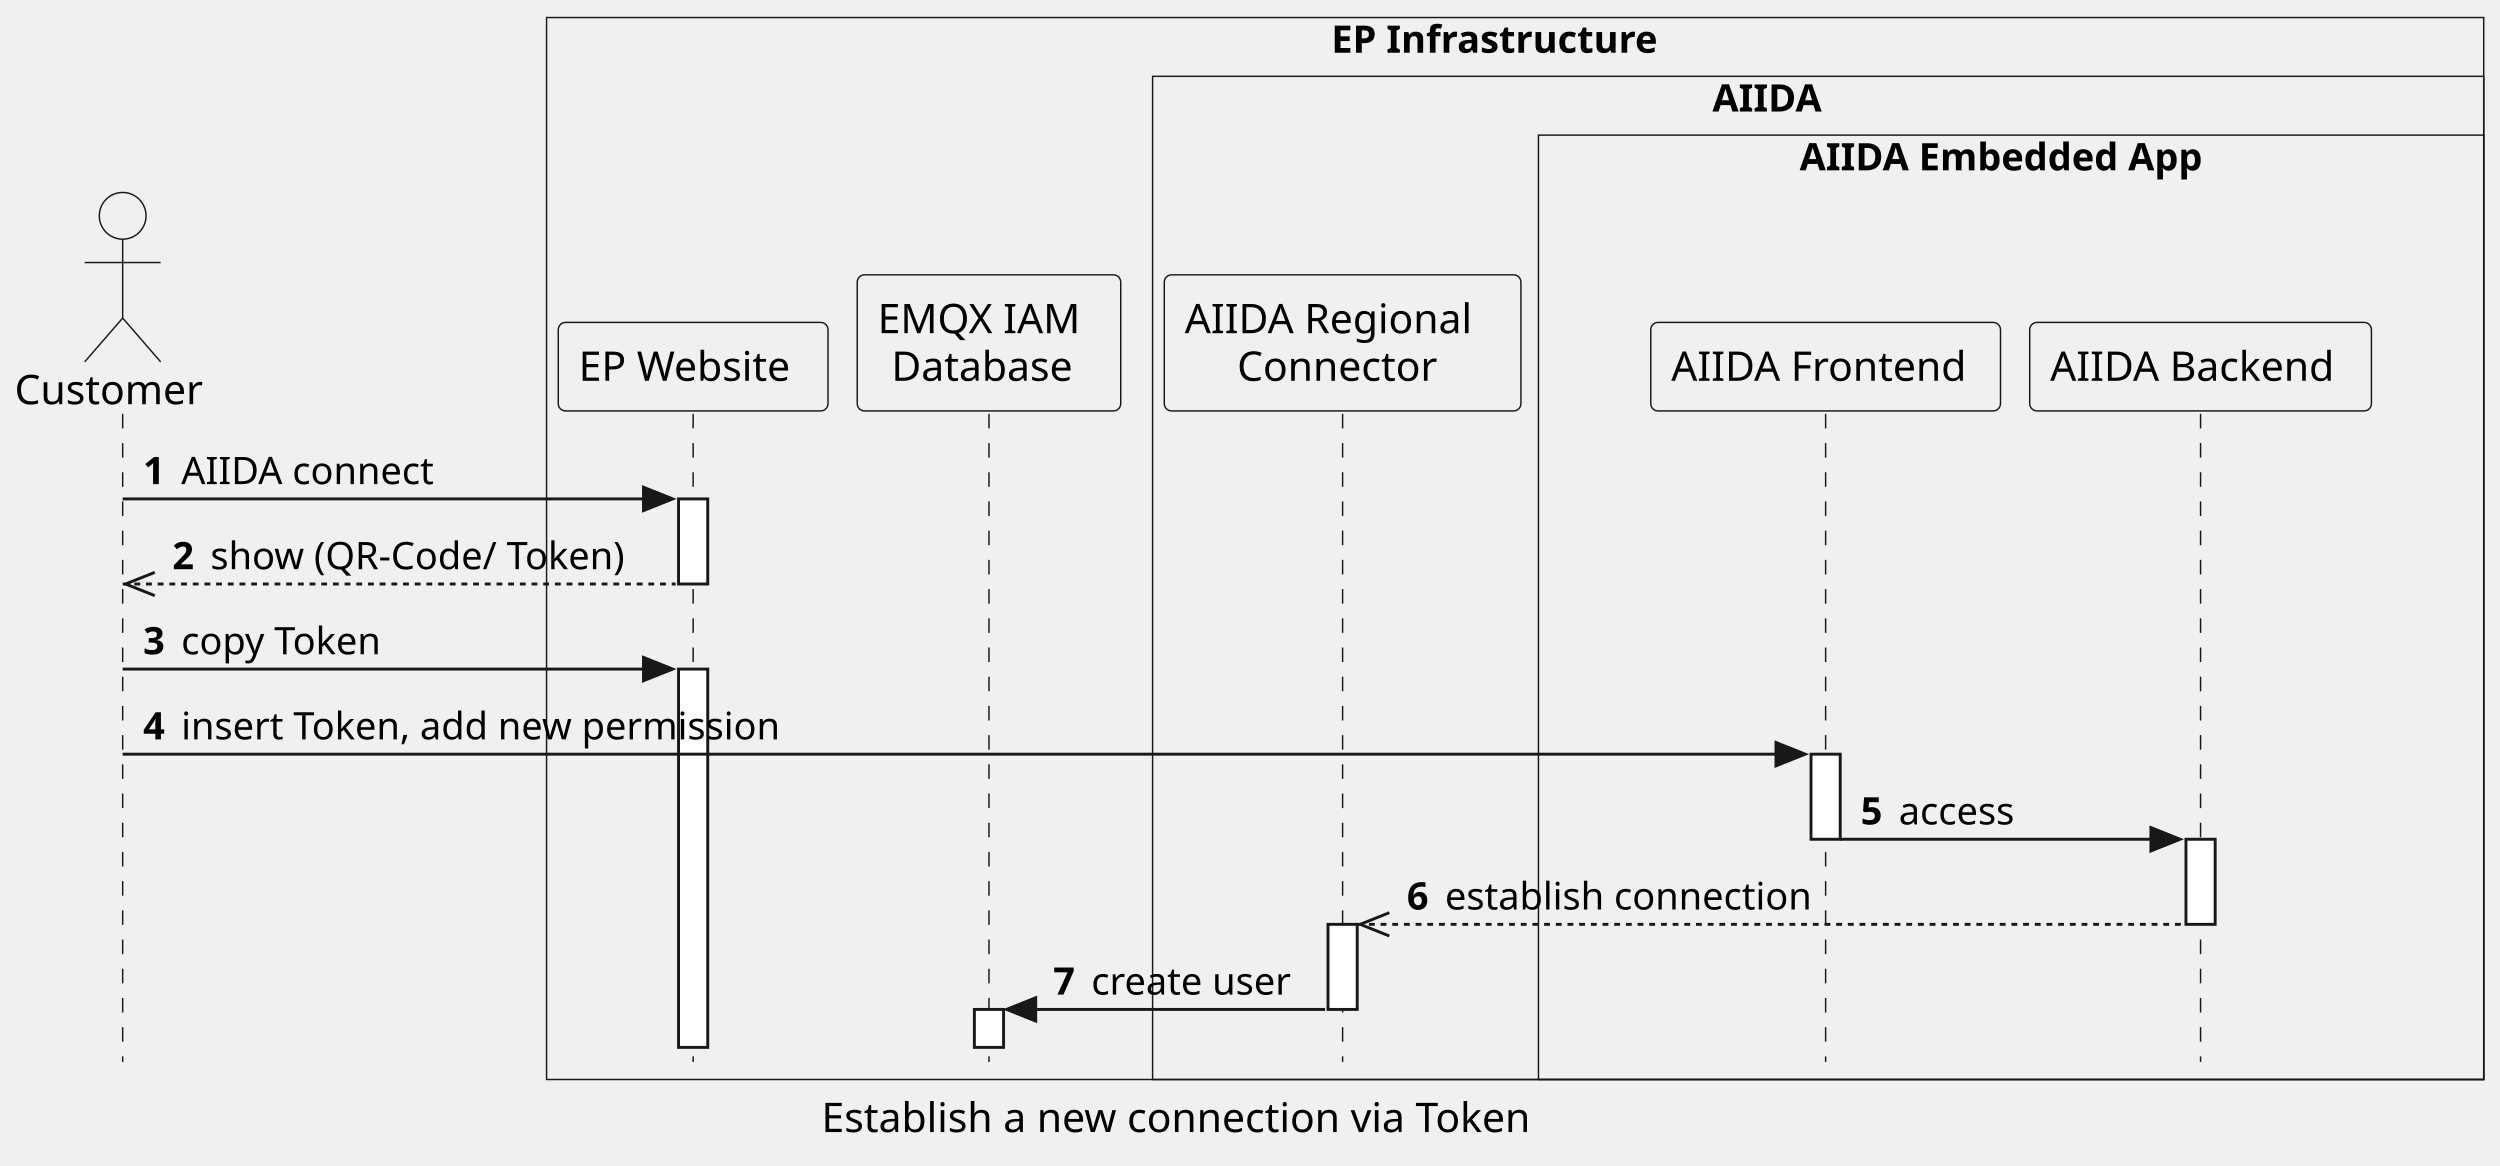
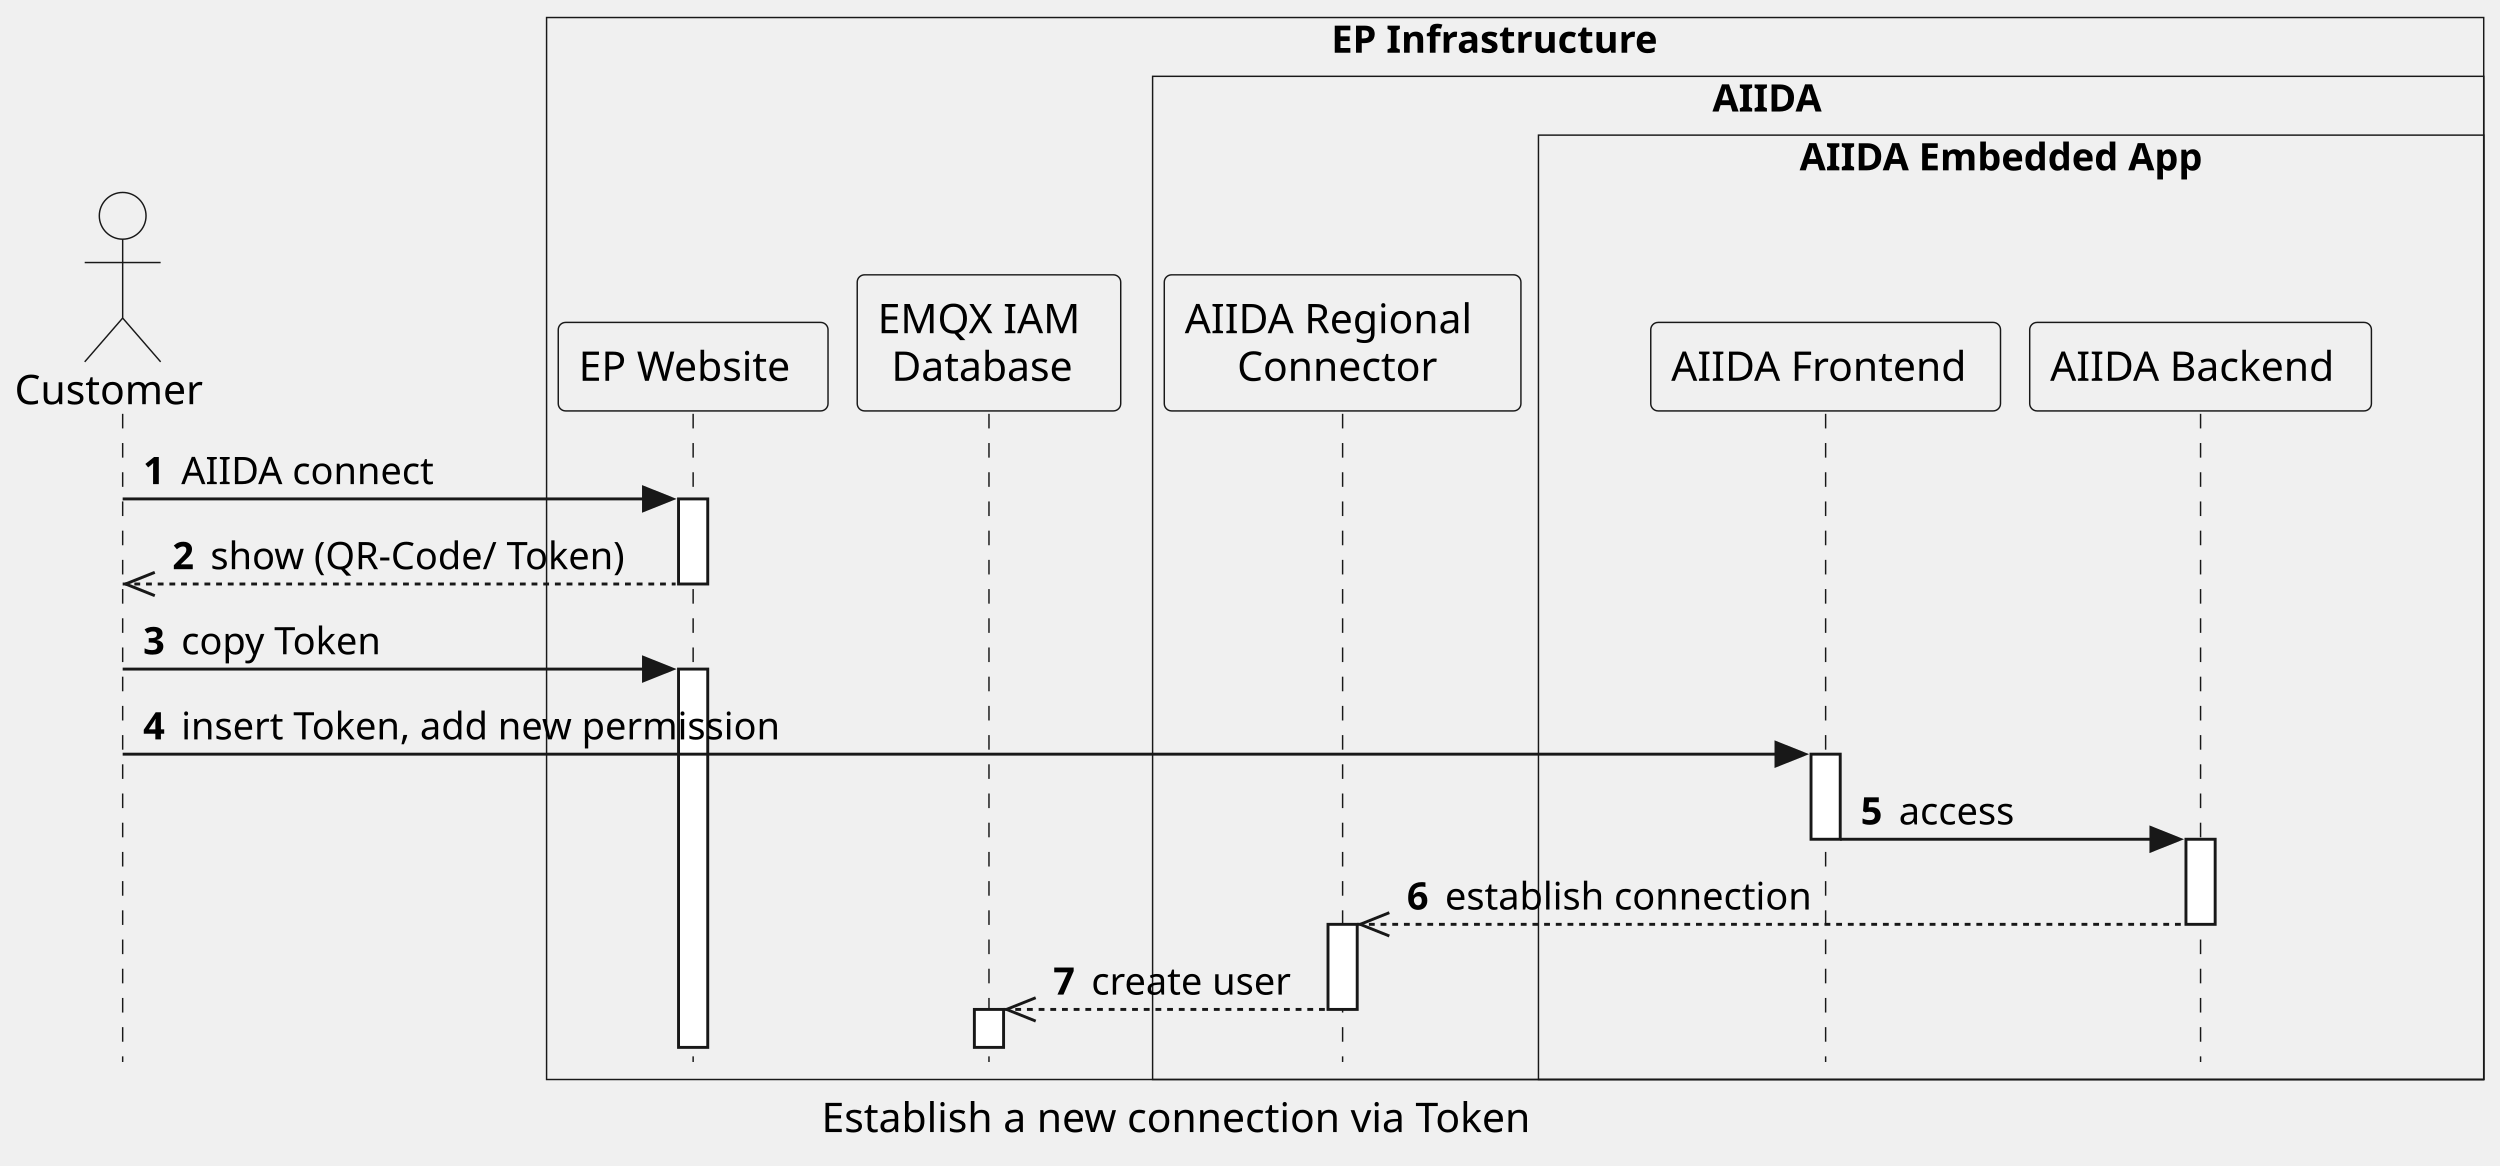
<svg xmlns="http://www.w3.org/2000/svg" contentStyleType="text/css" height="399px" preserveAspectRatio="none" style="width:856px;height:399px;background:#FFFFFF;" version="1.1" viewBox="0 0 856 399" width="856px" zoomAndPan="magnify">
  <defs />
  <g>
    <rect fill="none" height="363.625" style="stroke:#181818;stroke-width:0.5;" width="663.277" x="187.147" y="6" />
    <text fill="#000000" font-family="sans-serif" font-size="13" font-weight="bold" lengthAdjust="spacing" textLength="125.887" x="455.842" y="18.067">EP Infrastructure</text>
    <rect fill="none" height="343.492" style="stroke:#181818;stroke-width:0.5;" width="455.773" x="394.65" y="26.133" />
    <text fill="#000000" font-family="sans-serif" font-size="13" font-weight="bold" lengthAdjust="spacing" textLength="40.587" x="586.33" y="38.2">AIIDA</text>
    <rect fill="none" height="323.359" style="stroke:#181818;stroke-width:0.5;" width="323.656" x="526.768" y="46.266" />
    <text fill="#000000" font-family="sans-serif" font-size="13" font-weight="bold" lengthAdjust="spacing" textLength="155.594" x="616.182" y="58.333">AIIDA Embedded App</text>
    <line style="stroke:#181818;stroke-width:0.5;stroke-dasharray:5.0,5.0;" x1="42.002" x2="42.002" y1="141.695" y2="363.625" />
    <line style="stroke:#181818;stroke-width:0.5;stroke-dasharray:5.0,5.0;" x1="237.331" x2="237.331" y1="141.695" y2="363.625" />
    <rect fill="#FFFFFF" height="29.133" style="stroke:#181818;stroke-width:1.0;" width="10" x="232.331" y="170.828" />
    <rect fill="#FFFFFF" height="129.531" style="stroke:#181818;stroke-width:1.0;" width="10" x="232.331" y="229.094" />
    <line style="stroke:#181818;stroke-width:0.5;stroke-dasharray:5.0,5.0;" x1="338.625" x2="338.625" y1="141.695" y2="363.625" />
    <rect fill="#FFFFFF" height="13" style="stroke:#181818;stroke-width:1.0;" width="10" x="333.625" y="345.625" />
    <line style="stroke:#181818;stroke-width:0.5;stroke-dasharray:5.0,5.0;" x1="459.709" x2="459.709" y1="141.695" y2="363.625" />
    <rect fill="#FFFFFF" height="29.133" style="stroke:#181818;stroke-width:1.0;" width="10" x="454.709" y="316.492" />
    <line style="stroke:#181818;stroke-width:0.5;stroke-dasharray:5.0,5.0;" x1="625.094" x2="625.094" y1="141.695" y2="363.625" />
    <rect fill="#FFFFFF" height="29.133" style="stroke:#181818;stroke-width:1.0;" width="10" x="620.094" y="258.227" />
    <line style="stroke:#181818;stroke-width:0.5;stroke-dasharray:5.0,5.0;" x1="753.472" x2="753.472" y1="141.695" y2="363.625" />
    <rect fill="#FFFFFF" height="29.133" style="stroke:#181818;stroke-width:1.0;" width="10" x="748.472" y="287.359" />
    <text fill="#000000" font-family="sans-serif" font-size="14" lengthAdjust="spacing" textLength="68.004" x="5" y="138.394">Customer</text>
    <ellipse cx="42.002" cy="73.898" fill="none" rx="8" ry="8" style="stroke:#181818;stroke-width:0.5;" />
    <path d="M42.002,81.898 L42.002,108.898 M29.002,89.898 L55.002,89.898 M42.002,108.898 L29.002,123.898 M42.002,108.898 L55.002,123.898 " fill="none" style="stroke:#181818;stroke-width:0.5;" />
    <rect fill="none" height="30.297" rx="2.5" ry="2.5" style="stroke:#181818;stroke-width:0.5;" width="92.367" x="191.147" y="110.398" />
    <text fill="#000000" font-family="sans-serif" font-size="14" lengthAdjust="spacing" textLength="78.367" x="198.147" y="130.394">EP Website</text>
    <rect fill="none" height="46.594" rx="2.5" ry="2.5" style="stroke:#181818;stroke-width:0.5;" width="90.221" x="293.514" y="94.102" />
    <text fill="#000000" font-family="sans-serif" font-size="14" lengthAdjust="spacing" textLength="71.77" x="300.514" y="114.097">EMQX IAM</text>
    <text fill="#000000" font-family="sans-serif" font-size="14" lengthAdjust="spacing" textLength="66.801" x="305.224" y="130.394">Database</text>
    <rect fill="none" height="46.594" rx="2.5" ry="2.5" style="stroke:#181818;stroke-width:0.5;" width="122.117" x="398.65" y="94.102" />
    <text fill="#000000" font-family="sans-serif" font-size="14" lengthAdjust="spacing" textLength="103.667" x="405.65" y="114.097">AIIDA Regional</text>
    <text fill="#000000" font-family="sans-serif" font-size="14" lengthAdjust="spacing" textLength="72.208" x="423.605" y="130.394">Connector</text>
    <rect fill="none" height="30.297" rx="2.5" ry="2.5" style="stroke:#181818;stroke-width:0.5;" width="119.752" x="565.218" y="110.398" />
    <text fill="#000000" font-family="sans-serif" font-size="14" lengthAdjust="spacing" textLength="105.752" x="572.218" y="130.394">AIIDA Frontend</text>
    <rect fill="none" height="30.297" rx="2.5" ry="2.5" style="stroke:#181818;stroke-width:0.5;" width="117.004" x="694.97" y="110.398" />
    <text fill="#000000" font-family="sans-serif" font-size="14" lengthAdjust="spacing" textLength="103.004" x="701.97" y="130.394">AIIDA Backend</text>
    <polygon fill="#181818" points="220.331,166.828,230.331,170.828,220.331,174.828" style="stroke:#181818;stroke-width:1.0;" />
    <line style="stroke:#181818;stroke-width:1.0;" x1="42.002" x2="226.331" y1="170.828" y2="170.828" />
    <text fill="#000000" font-family="sans-serif" font-size="13" font-weight="bold" lengthAdjust="spacing" textLength="9.045" x="49.002" y="165.762">1</text>
    <text fill="#000000" font-family="sans-serif" font-size="13" lengthAdjust="spacing" textLength="91.419" x="62.047" y="165.762">AIIDA connect</text>
    <line style="stroke:#181818;stroke-width:1.0;" x1="43.002" x2="53.002" y1="199.961" y2="195.961" />
    <line style="stroke:#181818;stroke-width:1.0;" x1="43.002" x2="53.002" y1="199.961" y2="203.961" />
    <line style="stroke:#181818;stroke-width:1.0;stroke-dasharray:2.0,2.0;" x1="42.002" x2="231.331" y1="199.961" y2="199.961" />
    <text fill="#000000" font-family="sans-serif" font-size="13" font-weight="bold" lengthAdjust="spacing" textLength="9.045" x="59.002" y="194.895">2</text>
    <text fill="#000000" font-family="sans-serif" font-size="13" lengthAdjust="spacing" textLength="153.283" x="72.047" y="194.895">show (QR-Code/ Token)</text>
    <polygon fill="#181818" points="220.331,225.094,230.331,229.094,220.331,233.094" style="stroke:#181818;stroke-width:1.0;" />
    <line style="stroke:#181818;stroke-width:1.0;" x1="42.002" x2="226.331" y1="229.094" y2="229.094" />
    <text fill="#000000" font-family="sans-serif" font-size="13" font-weight="bold" lengthAdjust="spacing" textLength="9.045" x="49.002" y="224.028">3</text>
    <text fill="#000000" font-family="sans-serif" font-size="13" lengthAdjust="spacing" textLength="74.839" x="62.047" y="224.028">copy Token</text>
    <polygon fill="#181818" points="608.094,254.227,618.094,258.227,608.094,262.227" style="stroke:#181818;stroke-width:1.0;" />
    <line style="stroke:#181818;stroke-width:1.0;" x1="42.002" x2="614.094" y1="258.227" y2="258.227" />
    <text fill="#000000" font-family="sans-serif" font-size="13" font-weight="bold" lengthAdjust="spacing" textLength="9.045" x="49.002" y="253.161">4</text>
    <text fill="#000000" font-family="sans-serif" font-size="13" lengthAdjust="spacing" textLength="219.946" x="62.047" y="253.161">insert Token, add new permission</text>
    <polygon fill="#181818" points="736.472,283.359,746.472,287.359,736.472,291.359" style="stroke:#181818;stroke-width:1.0;" />
    <line style="stroke:#181818;stroke-width:1.0;" x1="630.094" x2="742.472" y1="287.359" y2="287.359" />
    <text fill="#000000" font-family="sans-serif" font-size="13" font-weight="bold" lengthAdjust="spacing" textLength="9.045" x="637.094" y="282.293">5</text>
    <text fill="#000000" font-family="sans-serif" font-size="13" lengthAdjust="spacing" textLength="43.805" x="650.139" y="282.293">access</text>
    <line style="stroke:#181818;stroke-width:1.0;" x1="465.709" x2="475.709" y1="316.492" y2="312.492" />
    <line style="stroke:#181818;stroke-width:1.0;" x1="465.709" x2="475.709" y1="316.492" y2="320.492" />
    <line style="stroke:#181818;stroke-width:1.0;stroke-dasharray:2.0,2.0;" x1="464.709" x2="747.472" y1="316.492" y2="316.492" />
    <text fill="#000000" font-family="sans-serif" font-size="13" font-weight="bold" lengthAdjust="spacing" textLength="9.045" x="481.709" y="311.426">6</text>
    <text fill="#000000" font-family="sans-serif" font-size="13" lengthAdjust="spacing" textLength="134.082" x="494.754" y="311.426">establish connection</text>
-     <polygon fill="#181818" points="354.625,341.625,344.625,345.625,354.625,349.625" style="stroke:#181818;stroke-width:1.0;" />
-     <line style="stroke:#181818;stroke-width:1.0;" x1="348.625" x2="453.709" y1="345.625" y2="345.625" />
+     <line style="stroke:#181818;stroke-width:1.0;" x1="344.625" x2="354.625" y1="345.625" y2="341.625" />
+     <line style="stroke:#181818;stroke-width:1.0;" x1="344.625" x2="354.625" y1="345.625" y2="349.625" />
+     <line style="stroke:#181818;stroke-width:1.0;stroke-dasharray:2.0,2.0;" x1="343.625" x2="453.709" y1="345.625" y2="345.625" />
    <text fill="#000000" font-family="sans-serif" font-size="13" font-weight="bold" lengthAdjust="spacing" textLength="9.045" x="360.625" y="340.559">7</text>
    <text fill="#000000" font-family="sans-serif" font-size="13" lengthAdjust="spacing" textLength="74.039" x="373.67" y="340.559">create user</text>
    <text fill="#000000" font-family="sans-serif" font-size="14" lengthAdjust="spacing" textLength="263.409" x="281.282" y="387.62">Establish a new connection via Token</text>
  </g>
</svg>
